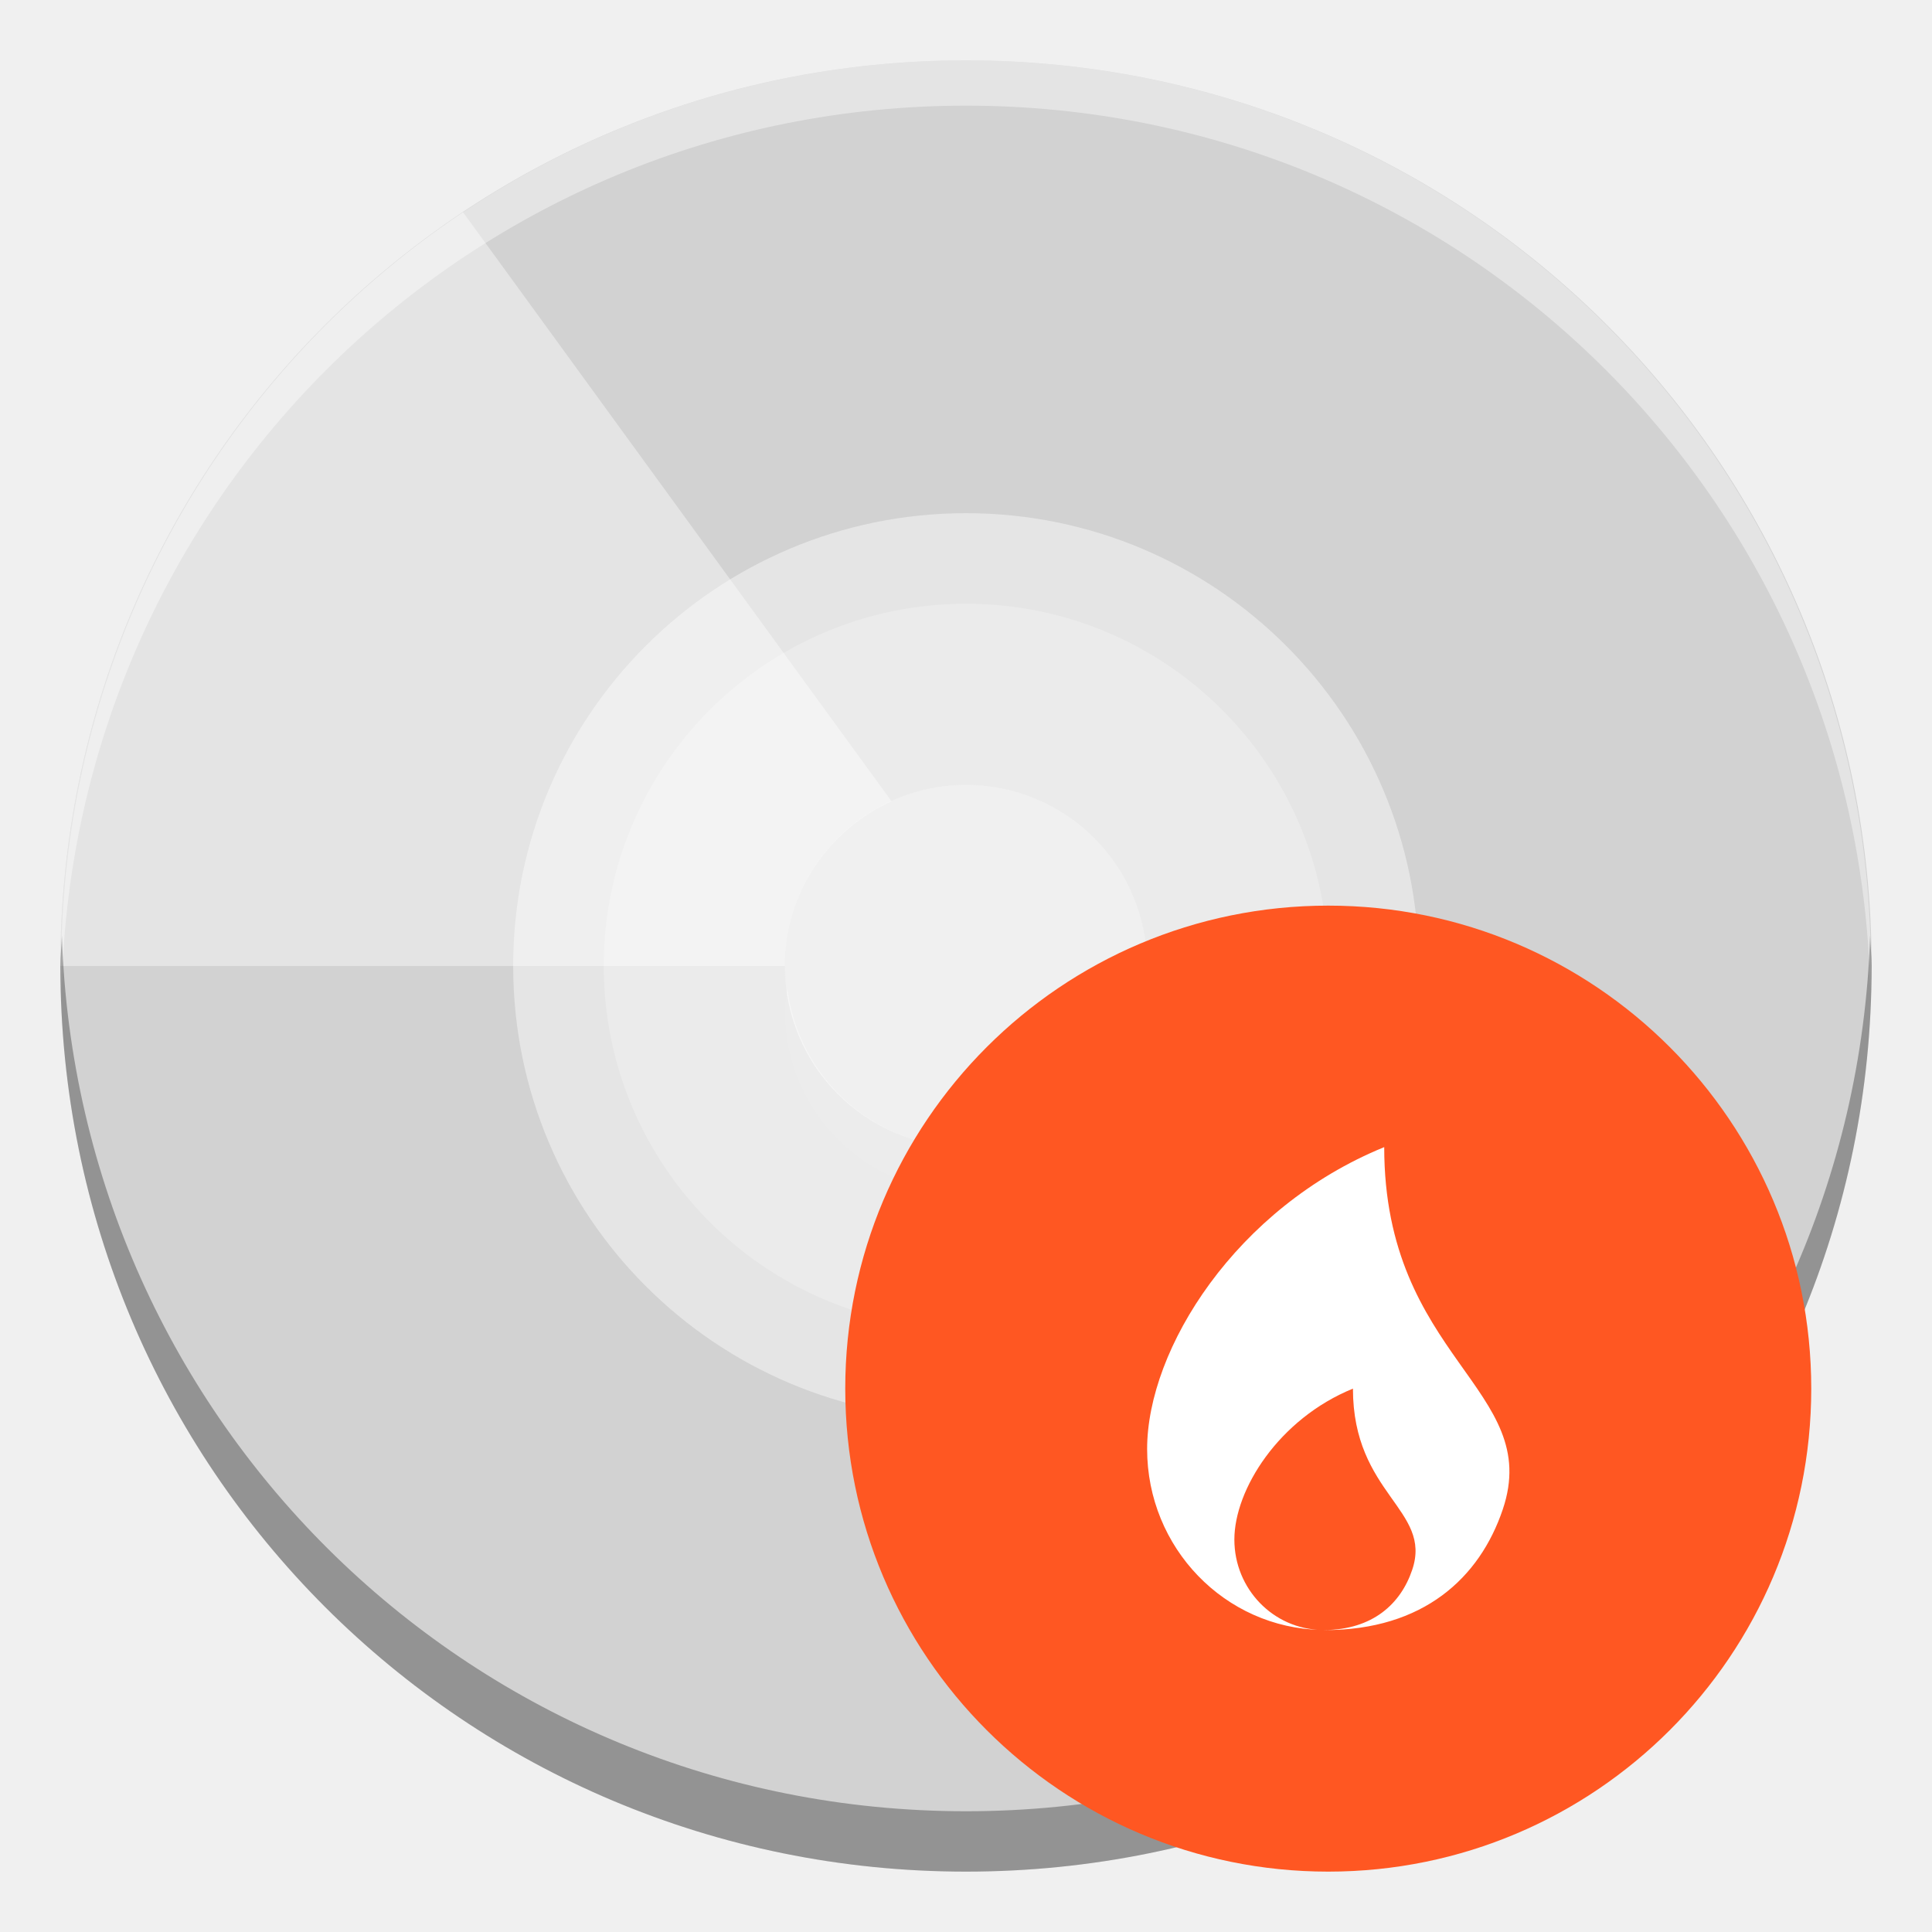
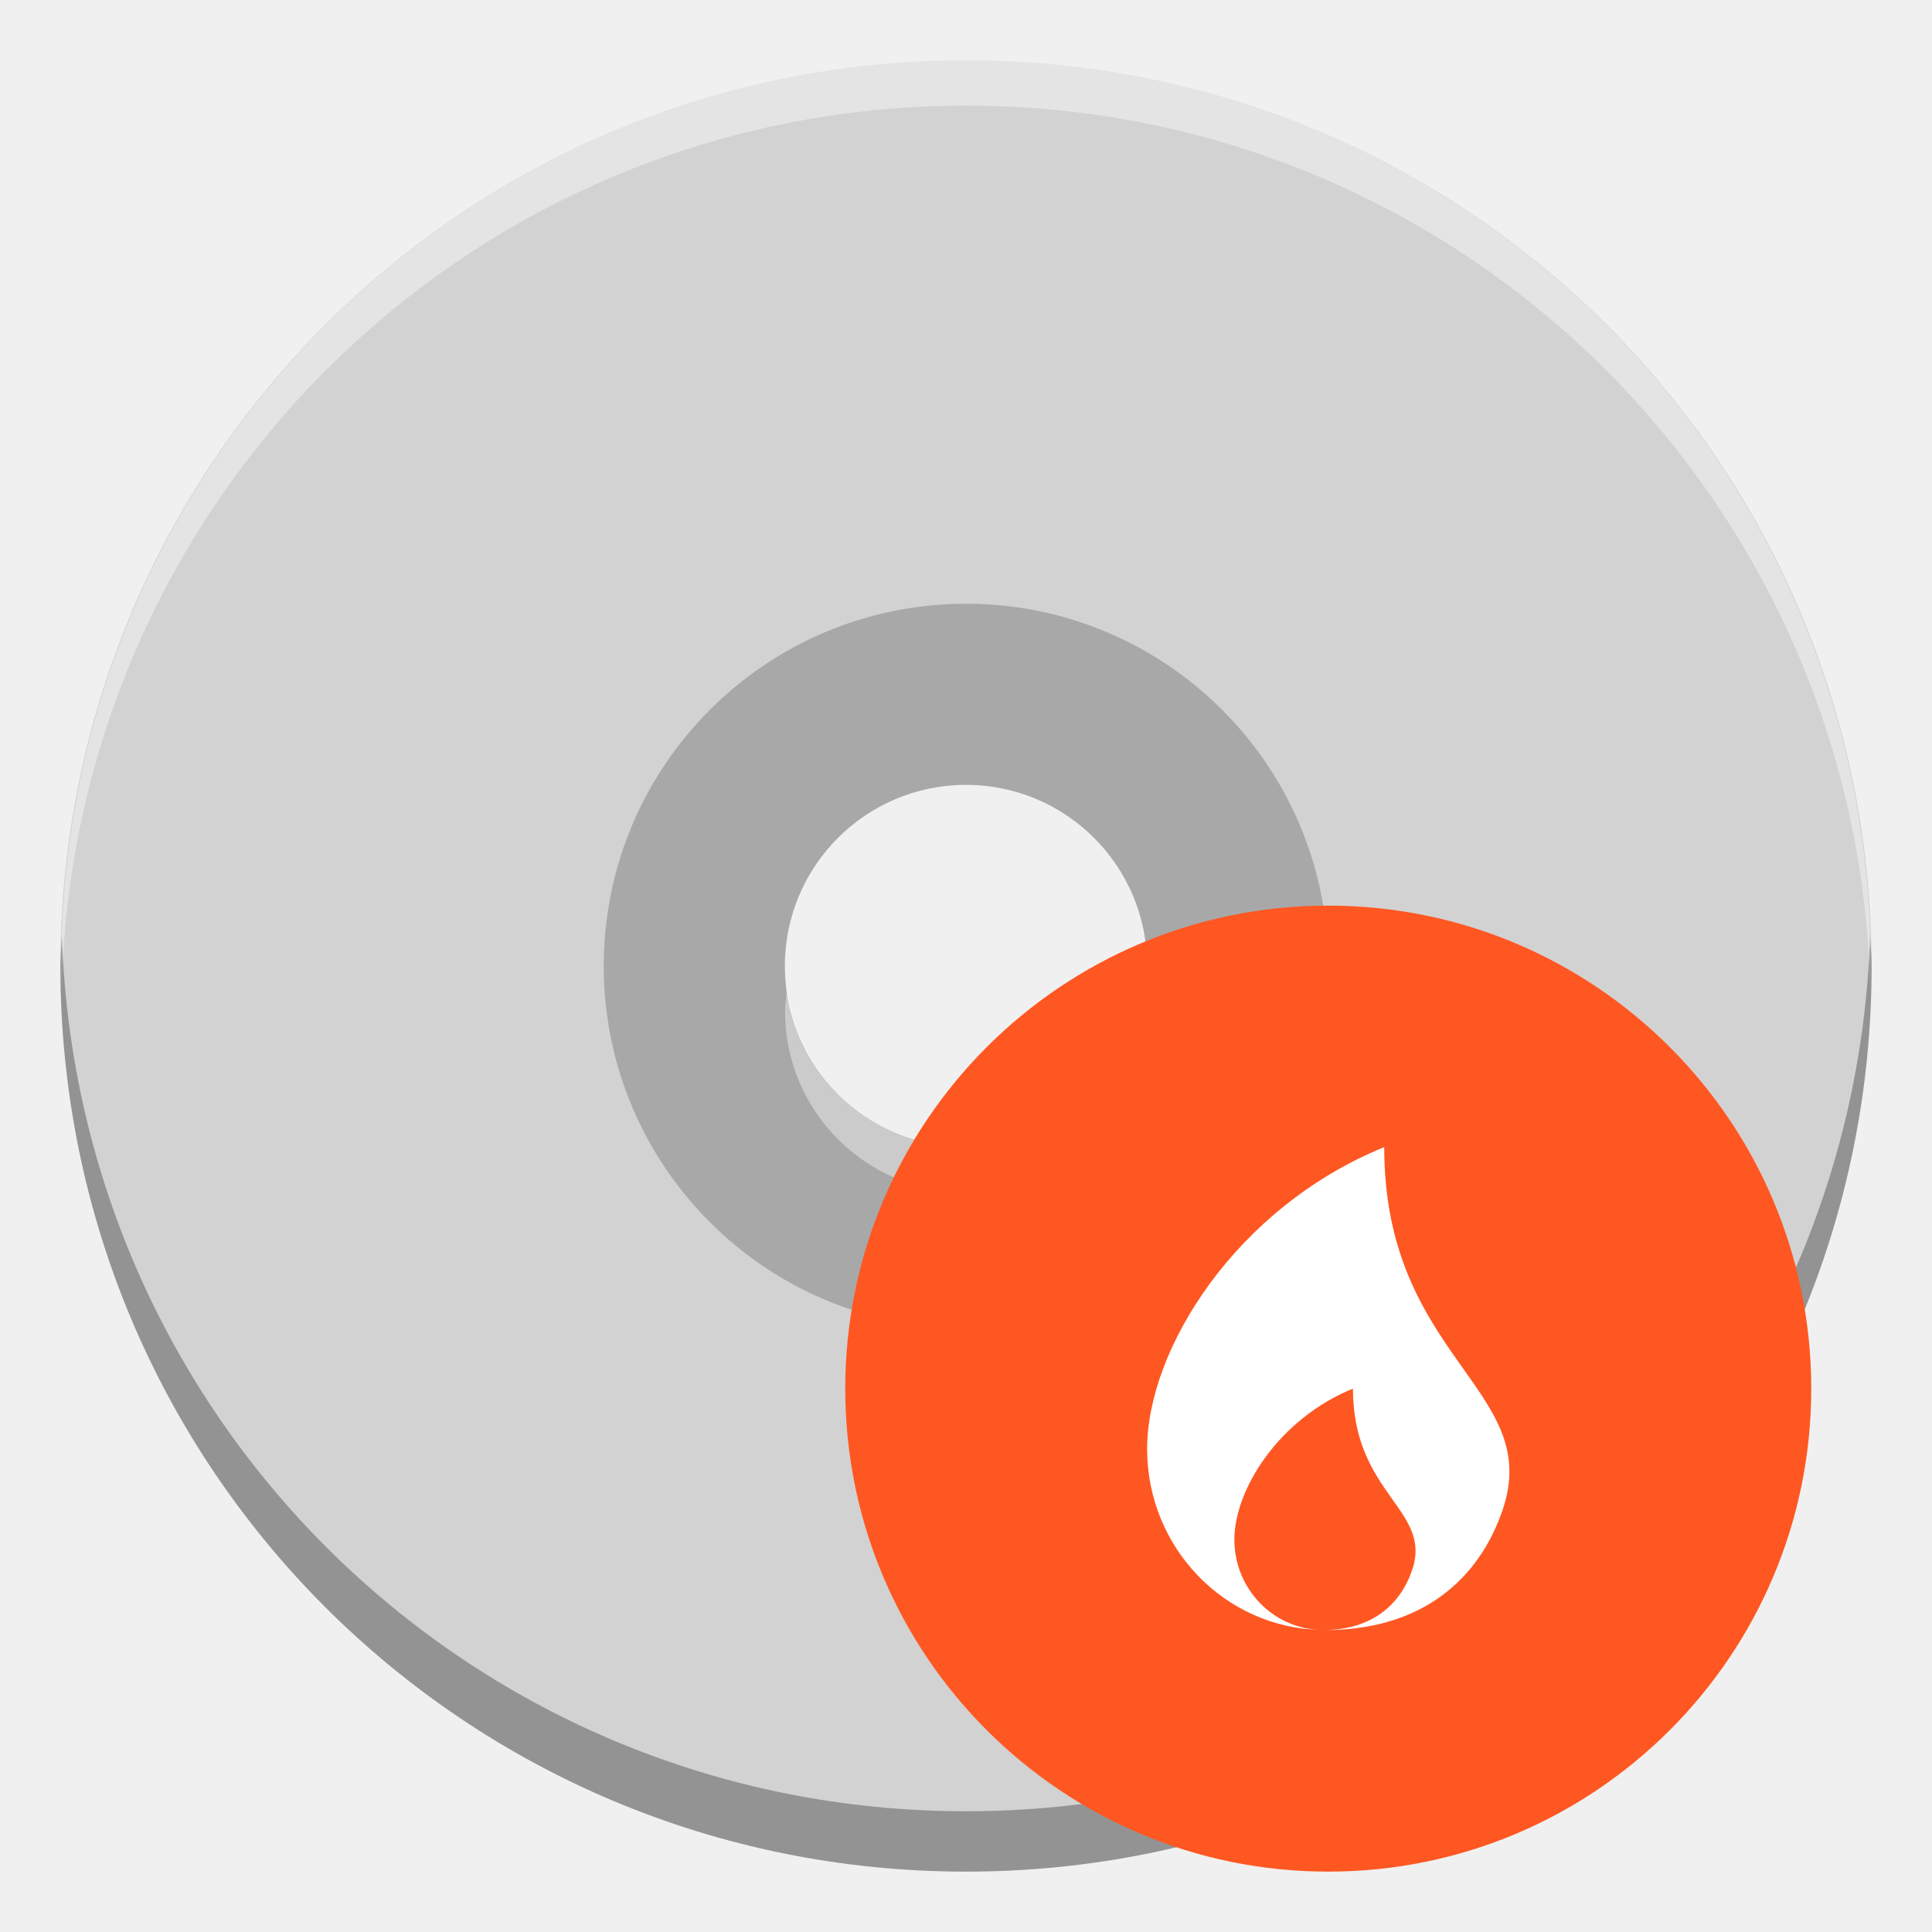
<svg xmlns="http://www.w3.org/2000/svg" id="svg2817" height="32" width="32" version="1.0">
  <defs id="defs222" />
  <text id="text4087-2-6-5" opacity=".8" xml:space="preserve" font-size="12.666px" y="-5.187" x="877.226" font-family="'Bitstream Vera Sans'" fill="#000000">
    <tspan id="tspan4089-7-2-9" y="-5.187" x="877.226" />
  </text>
  <text id="text4087-2-6-5-5" opacity=".8" xml:space="preserve" font-size="12.666px" y="-45.929" x="901.187" font-family="'Bitstream Vera Sans'" fill="#000000">
    <tspan id="tspan4089-7-2-9-6" y="-45.929" x="901.187" />
  </text>
  <text id="text4087-2-6-5-2" opacity=".8" xml:space="preserve" font-size="12.666px" y="-76.007" x="-569.371" font-family="'Bitstream Vera Sans'" fill="#000000">
    <tspan id="tspan4089-7-2-9-2" y="-76.007" x="-569.371" />
  </text>
  <text id="text4087-2-6-5-59" opacity=".8" xml:space="preserve" font-size="12.666px" y="669.546" x="-2393.057" font-family="'Bitstream Vera Sans'" fill="#000000">
    <tspan id="tspan4089-7-2-9-4" y="669.546" x="-2393.057" />
  </text>
  <text id="text4087-2-6-5-1" opacity=".8" xml:space="preserve" font-size="12.666px" y="-461.328" x="-454.88" font-family="'Bitstream Vera Sans'" fill="#000000">
    <tspan id="tspan4089-7-2-9-7" y="-461.328" x="-454.88" />
  </text>
  <text id="text4087-2-6-5-7" opacity=".8" xml:space="preserve" font-size="12.666px" y="-874.798" x="352.722" font-family="'Bitstream Vera Sans'" fill="#000000">
    <tspan id="tspan4089-7-2-9-1" y="-874.798" x="352.722" />
  </text>
  <text id="text4087-2-6-5-5-3" opacity=".8" xml:space="preserve" font-size="12.666px" y="-915.54" x="376.683" font-family="'Bitstream Vera Sans'" fill="#000000">
    <tspan id="tspan4089-7-2-9-6-5" y="-915.54" x="376.683" />
  </text>
  <text id="text4087-2-6-5-3" opacity=".8" xml:space="preserve" font-size="12.666px" y="-922.75" x="-1114.78" font-family="'Bitstream Vera Sans'" fill="#000000">
    <tspan id="tspan4089-7-2-9-18" y="-922.75" x="-1114.78" />
  </text>
  <text id="text4087-2-6-5-4" opacity=".8" xml:space="preserve" font-size="12.666px" y="-1195.984" x="345.763" font-family="'Bitstream Vera Sans'" fill="#000000">
    <tspan id="tspan4089-7-2-9-9" y="-1195.984" x="345.763" />
  </text>
  <text id="text4087-2-6-5-7-1" opacity=".8" xml:space="preserve" font-size="12.666px" y="-569.293" x="1831.886" font-family="'Bitstream Vera Sans'" fill="#000000">
    <tspan id="tspan4089-7-2-9-1-8" y="-569.293" x="1831.886" />
  </text>
  <text id="text4087-2-6-5-5-5" opacity=".8" xml:space="preserve" font-size="12.666px" y="-610.034" x="1855.847" font-family="'Bitstream Vera Sans'" fill="#000000">
    <tspan id="tspan4089-7-2-9-6-9" y="-610.034" x="1855.847" />
  </text>
  <text id="text4087-2-6-5-75" opacity=".8" xml:space="preserve" font-size="12.666px" y="-617.244" x="364.384" font-family="'Bitstream Vera Sans'" fill="#000000">
    <tspan id="tspan4089-7-2-9-3" y="-617.244" x="364.384" />
  </text>
  <text id="text4087-2-6-5-4-8" opacity=".8" xml:space="preserve" font-size="12.666px" y="-890.478" x="1824.927" font-family="'Bitstream Vera Sans'" fill="#000000">
    <tspan id="tspan4089-7-2-9-9-8" y="-890.478" x="1824.927" />
  </text>
  <text id="text4087-2-6-5-45" opacity=".8" xml:space="preserve" font-size="12.666px" y="-665.336" x="-573.433" font-family="'Bitstream Vera Sans'" fill="#000000">
    <tspan id="tspan4089-7-2-9-75" y="-665.336" x="-573.433" />
  </text>
  <text id="text4087-2-6-5-59-7" opacity=".8" xml:space="preserve" font-size="12.666px" y="80.218" x="-2397.118" font-family="'Bitstream Vera Sans'" fill="#000000">
    <tspan id="tspan4089-7-2-9-4-0" y="80.218" x="-2397.118" />
  </text>
  <text id="text4087-2-6-5-8" opacity=".8" xml:space="preserve" font-size="12.666px" y="173.09" x="-682.363" font-family="'Bitstream Vera Sans'" fill="#000000">
    <tspan id="tspan4089-7-2-9-19" y="173.09" x="-682.363" />
  </text>
  <text id="text4087-2-6-5-7-5" opacity=".8" xml:space="preserve" font-size="12.666px" y="-6.092" x="426.662" font-family="'Bitstream Vera Sans'" fill="#000000">
    <tspan id="tspan4089-7-2-9-1-2" y="-6.092" x="426.662" />
  </text>
  <text id="text4087-2-6-5-5-0" opacity=".8" xml:space="preserve" font-size="12.666px" y="-46.834" x="450.622" font-family="'Bitstream Vera Sans'" fill="#000000">
    <tspan id="tspan4089-7-2-9-6-2" y="-46.834" x="450.622" />
  </text>
  <text id="text4087-2-6-5-26" opacity=".8" xml:space="preserve" font-size="12.666px" y="-54.044" x="-1040.841" font-family="'Bitstream Vera Sans'" fill="#000000">
    <tspan id="tspan4089-7-2-9-90" y="-54.044" x="-1040.841" />
  </text>
  <text id="text4087-2-6-5-4-3" opacity=".8" xml:space="preserve" font-size="12.666px" y="-327.278" x="419.702" font-family="'Bitstream Vera Sans'" fill="#000000">
    <tspan id="tspan4089-7-2-9-9-5" y="-327.278" x="419.702" />
  </text>
  <text id="text4087-2-6-5-55" opacity=".8" xml:space="preserve" font-size="12.666px" y="-56.758" x="-608.033" font-family="'Bitstream Vera Sans'" fill="#000000">
    <tspan id="tspan4089-7-2-9-32" y="-56.758" x="-608.033" />
  </text>
  <text id="text4087-2-6-5-59-9" opacity=".8" xml:space="preserve" font-size="12.666px" y="688.795" x="-2431.718" font-family="'Bitstream Vera Sans'" fill="#000000">
    <tspan id="tspan4089-7-2-9-4-1" y="688.795" x="-2431.718" />
  </text>
  <text id="text4087-2-6-5-1-8" opacity=".8" xml:space="preserve" font-size="12.666px" y="-918.289" x="-456.939" font-family="'Bitstream Vera Sans'" fill="#000000">
    <tspan id="tspan4089-7-2-9-7-8" y="-918.289" x="-456.939" />
  </text>
  <text id="text4087-2-6-5-7-8" opacity=".8" xml:space="preserve" font-size="12.666px" y="-1331.759" x="350.663" font-family="'Bitstream Vera Sans'" fill="#000000">
    <tspan id="tspan4089-7-2-9-1-9" y="-1331.759" x="350.663" />
  </text>
  <text id="text4087-2-6-5-5-52" opacity=".8" xml:space="preserve" font-size="12.666px" y="-1372.501" x="374.624" font-family="'Bitstream Vera Sans'" fill="#000000">
    <tspan id="tspan4089-7-2-9-6-4" y="-1372.501" x="374.624" />
  </text>
  <text id="text4087-2-6-5-3-4" opacity=".8" xml:space="preserve" font-size="12.666px" y="-1379.71" x="-1116.84" font-family="'Bitstream Vera Sans'" fill="#000000">
    <tspan id="tspan4089-7-2-9-18-3" y="-1379.71" x="-1116.84" />
  </text>
  <text id="text4087-2-6-5-4-7" opacity=".8" xml:space="preserve" font-size="12.666px" y="-1652.945" x="343.703" font-family="'Bitstream Vera Sans'" fill="#000000">
    <tspan id="tspan4089-7-2-9-9-54" y="-1652.945" x="343.703" />
  </text>
  <text id="text4087-2-6-5-7-1-2" opacity=".8" xml:space="preserve" font-size="12.666px" y="-1026.253" x="1829.826" font-family="'Bitstream Vera Sans'" fill="#000000">
    <tspan id="tspan4089-7-2-9-1-8-0" y="-1026.253" x="1829.826" />
  </text>
  <text id="text4087-2-6-5-5-5-6" opacity=".8" xml:space="preserve" font-size="12.666px" y="-1066.995" x="1853.787" font-family="'Bitstream Vera Sans'" fill="#000000">
    <tspan id="tspan4089-7-2-9-6-9-8" y="-1066.995" x="1853.787" />
  </text>
  <text id="text4087-2-6-5-75-4" opacity=".8" xml:space="preserve" font-size="12.666px" y="-1074.205" x="362.324" font-family="'Bitstream Vera Sans'" fill="#000000">
    <tspan id="tspan4089-7-2-9-3-9" y="-1074.205" x="362.324" />
  </text>
  <text id="text4087-2-6-5-4-8-1" opacity=".8" xml:space="preserve" font-size="12.666px" y="-1347.439" x="1822.867" font-family="'Bitstream Vera Sans'" fill="#000000">
    <tspan id="tspan4089-7-2-9-9-8-8" y="-1347.439" x="1822.867" />
  </text>
  <text id="text4087-2-6-5-45-0" opacity=".8" xml:space="preserve" font-size="12.666px" y="-1122.296" x="-575.492" font-family="'Bitstream Vera Sans'" fill="#000000">
    <tspan id="tspan4089-7-2-9-75-2" y="-1122.296" x="-575.492" />
  </text>
  <text id="text4087-2-6-5-59-5" opacity=".8" xml:space="preserve" font-size="12.666px" y="-376.743" x="-2399.178" font-family="'Bitstream Vera Sans'" fill="#000000">
    <tspan id="tspan4089-7-2-9-4-00" y="-376.743" x="-2399.178" />
  </text>
  <text id="text4087-2-6-5-264" opacity=".8" xml:space="preserve" font-size="12.666px" y="-283.87" x="-684.422" font-family="'Bitstream Vera Sans'" fill="#000000">
    <tspan id="tspan4089-7-2-9-8" y="-283.87" x="-684.422" />
  </text>
  <text id="text4087-2-6-5-42" opacity=".8" xml:space="preserve" font-size="12.666px" y="-42.956" x="155.592" font-family="'Bitstream Vera Sans'" fill="#000000">
    <tspan id="tspan4089-7-2-9-93" y="-42.956" x="155.592" />
  </text>
  <text id="text4087-2-6-5-5-05" opacity=".8" xml:space="preserve" font-size="12.666px" y="-83.698" x="179.553" font-family="'Bitstream Vera Sans'" fill="#000000">
    <tspan id="tspan4089-7-2-9-6-49" y="-83.698" x="179.553" />
  </text>
  <text id="text4087-2-6-5-1-4" opacity=".8" xml:space="preserve" font-size="12.666px" y="-277.727" x="-1090.263" font-family="'Bitstream Vera Sans'" fill="#000000">
    <tspan id="tspan4089-7-2-9-7-7" y="-277.727" x="-1090.263" />
  </text>
  <text id="text4087-2-6-5-7-56" opacity=".8" xml:space="preserve" font-size="12.666px" y="-691.197" x="-282.661" font-family="'Bitstream Vera Sans'" fill="#000000">
    <tspan id="tspan4089-7-2-9-1-1" y="-691.197" x="-282.661" />
  </text>
  <text id="text4087-2-6-5-5-8" opacity=".8" xml:space="preserve" font-size="12.666px" y="-731.938" x="-258.7" font-family="'Bitstream Vera Sans'" fill="#000000">
    <tspan id="tspan4089-7-2-9-6-7" y="-731.938" x="-258.7" />
  </text>
  <text id="text4087-2-6-5-3-42" opacity=".8" xml:space="preserve" font-size="12.666px" y="-739.148" x="-1750.164" font-family="'Bitstream Vera Sans'" fill="#000000">
    <tspan id="tspan4089-7-2-9-18-39" y="-739.148" x="-1750.164" />
  </text>
  <text id="text4087-2-6-5-4-4" opacity=".8" xml:space="preserve" font-size="12.666px" y="-1012.383" x="-289.621" font-family="'Bitstream Vera Sans'" fill="#000000">
    <tspan id="tspan4089-7-2-9-9-3" y="-1012.383" x="-289.621" />
  </text>
  <text id="text4087-2-6-5-7-1-0" opacity=".8" xml:space="preserve" font-size="12.666px" y="-385.691" x="1196.503" font-family="'Bitstream Vera Sans'" fill="#000000">
    <tspan id="tspan4089-7-2-9-1-8-5" y="-385.691" x="1196.503" />
  </text>
  <text id="text4087-2-6-5-5-5-5" opacity=".8" xml:space="preserve" font-size="12.666px" y="-426.433" x="1220.463" font-family="'Bitstream Vera Sans'" fill="#000000">
    <tspan id="tspan4089-7-2-9-6-9-2" y="-426.433" x="1220.463" />
  </text>
  <text id="text4087-2-6-5-75-9" opacity=".8" xml:space="preserve" font-size="12.666px" y="-433.643" x="-271" font-family="'Bitstream Vera Sans'" fill="#000000">
    <tspan id="tspan4089-7-2-9-3-1" y="-433.643" x="-271" />
  </text>
  <text id="text4087-2-6-5-4-8-18" opacity=".8" xml:space="preserve" font-size="12.666px" y="-706.877" x="1189.543" font-family="'Bitstream Vera Sans'" fill="#000000">
    <tspan id="tspan4089-7-2-9-9-8-4" y="-706.877" x="1189.543" />
  </text>
  <text id="text4087-2-6-5-45-3" opacity=".8" xml:space="preserve" font-size="12.666px" y="-481.734" x="-1208.816" font-family="'Bitstream Vera Sans'" fill="#000000">
    <tspan id="tspan4089-7-2-9-75-7" y="-481.734" x="-1208.816" />
  </text>
  <text id="text4087-2-6-5-59-8" opacity=".8" xml:space="preserve" font-size="12.666px" y="263.819" x="-3032.502" font-family="'Bitstream Vera Sans'" fill="#000000">
    <tspan id="tspan4089-7-2-9-4-2" y="263.819" x="-3032.502" />
  </text>
  <g id="layer4-0" transform="matrix(.90475 0 0 .90475 -716.75 -692.29)">
    <text id="text4087-2-6-5-20" opacity=".8" xml:space="preserve" font-size="14px" y="1159.415" x="-664.274" font-family="'Bitstream Vera Sans'" fill="#000000">
      <tspan id="tspan4089-7-2-9-82" y="1159.415" x="-664.274" />
    </text>
  </g>
  <text id="text4087-2-6-5-9" opacity=".8" xml:space="preserve" font-size="12.666px" y="2.051" x="877.226" font-family="'Bitstream Vera Sans'" fill="#000000">
    <tspan id="tspan4089-7-2-9-43" y="2.051" x="877.226" />
  </text>
  <text id="text4087-2-6-5-5-51" opacity=".8" xml:space="preserve" font-size="12.666px" y="-38.691" x="901.187" font-family="'Bitstream Vera Sans'" fill="#000000">
    <tspan id="tspan4089-7-2-9-6-74" y="-38.691" x="901.187" />
  </text>
  <text id="text4087-2-6-5-2-3" opacity=".8" xml:space="preserve" font-size="12.666px" y="-68.769" x="-569.371" font-family="'Bitstream Vera Sans'" fill="#000000">
    <tspan id="tspan4089-7-2-9-2-1" y="-68.769" x="-569.371" />
  </text>
  <text id="text4087-2-6-5-59-4" opacity=".8" xml:space="preserve" font-size="12.666px" y="676.784" x="-2393.057" font-family="'Bitstream Vera Sans'" fill="#000000">
    <tspan id="tspan4089-7-2-9-4-6" y="676.784" x="-2393.057" />
  </text>
  <text id="text4087-2-6-5-1-9" opacity=".8" xml:space="preserve" font-size="12.666px" y="-454.09" x="-454.88" font-family="'Bitstream Vera Sans'" fill="#000000">
    <tspan id="tspan4089-7-2-9-7-4" y="-454.09" x="-454.88" />
  </text>
  <text id="text4087-2-6-5-7-2" opacity=".8" xml:space="preserve" font-size="12.666px" y="-867.56" x="352.722" font-family="'Bitstream Vera Sans'" fill="#000000">
    <tspan id="tspan4089-7-2-9-1-26" y="-867.56" x="352.722" />
  </text>
  <text id="text4087-2-6-5-5-3-4" opacity=".8" xml:space="preserve" font-size="12.666px" y="-908.302" x="376.683" font-family="'Bitstream Vera Sans'" fill="#000000">
    <tspan id="tspan4089-7-2-9-6-5-1" y="-908.302" x="376.683" />
  </text>
  <text id="text4087-2-6-5-3-2" opacity=".8" xml:space="preserve" font-size="12.666px" y="-915.512" x="-1114.78" font-family="'Bitstream Vera Sans'" fill="#000000">
    <tspan id="tspan4089-7-2-9-18-8" y="-915.512" x="-1114.78" />
  </text>
  <text id="text4087-2-6-5-4-89" opacity=".8" xml:space="preserve" font-size="12.666px" y="-1188.746" x="345.763" font-family="'Bitstream Vera Sans'" fill="#000000">
    <tspan id="tspan4089-7-2-9-9-2" y="-1188.746" x="345.763" />
  </text>
  <text id="text4087-2-6-5-7-1-8" opacity=".8" xml:space="preserve" font-size="12.666px" y="-562.055" x="1831.886" font-family="'Bitstream Vera Sans'" fill="#000000">
    <tspan id="tspan4089-7-2-9-1-8-8" y="-562.055" x="1831.886" />
  </text>
  <text id="text4087-2-6-5-5-5-8" opacity=".8" xml:space="preserve" font-size="12.666px" y="-602.797" x="1855.847" font-family="'Bitstream Vera Sans'" fill="#000000">
    <tspan id="tspan4089-7-2-9-6-9-6" y="-602.797" x="1855.847" />
  </text>
  <text id="text4087-2-6-5-75-8" opacity=".8" xml:space="preserve" font-size="12.666px" y="-610.006" x="364.384" font-family="'Bitstream Vera Sans'" fill="#000000">
    <tspan id="tspan4089-7-2-9-3-3" y="-610.006" x="364.384" />
  </text>
  <text id="text4087-2-6-5-4-8-8" opacity=".8" xml:space="preserve" font-size="12.666px" y="-883.24" x="1824.927" font-family="'Bitstream Vera Sans'" fill="#000000">
    <tspan id="tspan4089-7-2-9-9-8-3" y="-883.24" x="1824.927" />
  </text>
  <text id="text4087-2-6-5-45-33" opacity=".8" xml:space="preserve" font-size="12.666px" y="-658.098" x="-573.433" font-family="'Bitstream Vera Sans'" fill="#000000">
    <tspan id="tspan4089-7-2-9-75-8" y="-658.098" x="-573.433" />
  </text>
  <text id="text4087-2-6-5-59-7-0" opacity=".8" xml:space="preserve" font-size="12.666px" y="87.456" x="-2397.118" font-family="'Bitstream Vera Sans'" fill="#000000">
    <tspan id="tspan4089-7-2-9-4-0-4" y="87.456" x="-2397.118" />
  </text>
  <text id="text4087-2-6-5-8-7" opacity=".8" xml:space="preserve" font-size="12.666px" y="180.328" x="-682.363" font-family="'Bitstream Vera Sans'" fill="#000000">
    <tspan id="tspan4089-7-2-9-19-6" y="180.328" x="-682.363" />
  </text>
  <text id="text4087-2-6-5-7-5-8" opacity=".8" xml:space="preserve" font-size="12.666px" y="1.146" x="426.662" font-family="'Bitstream Vera Sans'" fill="#000000">
    <tspan id="tspan4089-7-2-9-1-2-9" y="1.146" x="426.662" />
  </text>
  <text id="text4087-2-6-5-5-0-0" opacity=".8" xml:space="preserve" font-size="12.666px" y="-39.596" x="450.622" font-family="'Bitstream Vera Sans'" fill="#000000">
    <tspan id="tspan4089-7-2-9-6-2-6" y="-39.596" x="450.622" />
  </text>
  <text id="text4087-2-6-5-26-8" opacity=".8" xml:space="preserve" font-size="12.666px" y="-46.806" x="-1040.841" font-family="'Bitstream Vera Sans'" fill="#000000">
    <tspan id="tspan4089-7-2-9-90-7" y="-46.806" x="-1040.841" />
  </text>
  <text id="text4087-2-6-5-4-3-9" opacity=".8" xml:space="preserve" font-size="12.666px" y="-320.04" x="419.702" font-family="'Bitstream Vera Sans'" fill="#000000">
    <tspan id="tspan4089-7-2-9-9-5-0" y="-320.04" x="419.702" />
  </text>
  <text id="text4087-2-6-5-55-3" opacity=".8" xml:space="preserve" font-size="12.666px" y="-49.52" x="-608.033" font-family="'Bitstream Vera Sans'" fill="#000000">
    <tspan id="tspan4089-7-2-9-32-3" y="-49.52" x="-608.033" />
  </text>
  <text id="text4087-2-6-5-59-9-3" opacity=".8" xml:space="preserve" font-size="12.666px" y="696.033" x="-2431.718" font-family="'Bitstream Vera Sans'" fill="#000000">
    <tspan id="tspan4089-7-2-9-4-1-7" y="696.033" x="-2431.718" />
  </text>
  <text id="text4087-2-6-5-1-8-3" opacity=".8" xml:space="preserve" font-size="12.666px" y="-911.051" x="-456.939" font-family="'Bitstream Vera Sans'" fill="#000000">
    <tspan id="tspan4089-7-2-9-7-8-2" y="-911.051" x="-456.939" />
  </text>
  <text id="text4087-2-6-5-7-8-6" opacity=".8" xml:space="preserve" font-size="12.666px" y="-1324.521" x="350.663" font-family="'Bitstream Vera Sans'" fill="#000000">
    <tspan id="tspan4089-7-2-9-1-9-5" y="-1324.521" x="350.663" />
  </text>
  <text id="text4087-2-6-5-5-52-2" opacity=".8" xml:space="preserve" font-size="12.666px" y="-1365.263" x="374.624" font-family="'Bitstream Vera Sans'" fill="#000000">
    <tspan id="tspan4089-7-2-9-6-4-6" y="-1365.263" x="374.624" />
  </text>
  <text id="text4087-2-6-5-3-4-5" opacity=".8" xml:space="preserve" font-size="12.666px" y="-1372.472" x="-1116.84" font-family="'Bitstream Vera Sans'" fill="#000000">
    <tspan id="tspan4089-7-2-9-18-3-8" y="-1372.472" x="-1116.84" />
  </text>
  <text id="text4087-2-6-5-4-7-7" opacity=".8" xml:space="preserve" font-size="12.666px" y="-1645.707" x="343.703" font-family="'Bitstream Vera Sans'" fill="#000000">
    <tspan id="tspan4089-7-2-9-9-54-9" y="-1645.707" x="343.703" />
  </text>
  <text id="text4087-2-6-5-7-1-2-6" opacity=".8" xml:space="preserve" font-size="12.666px" y="-1019.015" x="1829.826" font-family="'Bitstream Vera Sans'" fill="#000000">
    <tspan id="tspan4089-7-2-9-1-8-0-0" y="-1019.015" x="1829.826" />
  </text>
  <text id="text4087-2-6-5-5-5-6-4" opacity=".8" xml:space="preserve" font-size="12.666px" y="-1059.757" x="1853.787" font-family="'Bitstream Vera Sans'" fill="#000000">
    <tspan id="tspan4089-7-2-9-6-9-8-1" y="-1059.757" x="1853.787" />
  </text>
  <text id="text4087-2-6-5-75-4-0" opacity=".8" xml:space="preserve" font-size="12.666px" y="-1066.967" x="362.324" font-family="'Bitstream Vera Sans'" fill="#000000">
    <tspan id="tspan4089-7-2-9-3-9-4" y="-1066.967" x="362.324" />
  </text>
  <text id="text4087-2-6-5-4-8-1-8" opacity=".8" xml:space="preserve" font-size="12.666px" y="-1340.201" x="1822.867" font-family="'Bitstream Vera Sans'" fill="#000000">
    <tspan id="tspan4089-7-2-9-9-8-8-7" y="-1340.201" x="1822.867" />
  </text>
  <text id="text4087-2-6-5-45-0-0" opacity=".8" xml:space="preserve" font-size="12.666px" y="-1115.058" x="-575.492" font-family="'Bitstream Vera Sans'" fill="#000000">
    <tspan id="tspan4089-7-2-9-75-2-8" y="-1115.058" x="-575.492" />
  </text>
  <text id="text4087-2-6-5-59-5-6" opacity=".8" xml:space="preserve" font-size="12.666px" y="-369.505" x="-2399.178" font-family="'Bitstream Vera Sans'" fill="#000000">
    <tspan id="tspan4089-7-2-9-4-00-2" y="-369.505" x="-2399.178" />
  </text>
  <text id="text4087-2-6-5-264-4" opacity=".8" xml:space="preserve" font-size="12.666px" y="-276.632" x="-684.422" font-family="'Bitstream Vera Sans'" fill="#000000">
    <tspan id="tspan4089-7-2-9-8-7" y="-276.632" x="-684.422" />
  </text>
  <text id="text4087-2-6-5-42-9" opacity=".8" xml:space="preserve" font-size="12.666px" y="-35.718" x="155.592" font-family="'Bitstream Vera Sans'" fill="#000000">
    <tspan id="tspan4089-7-2-9-93-3" y="-35.718" x="155.592" />
  </text>
  <text id="text4087-2-6-5-5-05-9" opacity=".8" xml:space="preserve" font-size="12.666px" y="-76.46" x="179.553" font-family="'Bitstream Vera Sans'" fill="#000000">
    <tspan id="tspan4089-7-2-9-6-49-2" y="-76.46" x="179.553" />
  </text>
  <text id="text4087-2-6-5-1-4-8" opacity=".8" xml:space="preserve" font-size="12.666px" y="-270.489" x="-1090.263" font-family="'Bitstream Vera Sans'" fill="#000000">
    <tspan id="tspan4089-7-2-9-7-7-3" y="-270.489" x="-1090.263" />
  </text>
  <text id="text4087-2-6-5-7-56-0" opacity=".8" xml:space="preserve" font-size="12.666px" y="-683.959" x="-282.661" font-family="'Bitstream Vera Sans'" fill="#000000">
    <tspan id="tspan4089-7-2-9-1-1-1" y="-683.959" x="-282.661" />
  </text>
  <text id="text4087-2-6-5-5-8-7" opacity=".8" xml:space="preserve" font-size="12.666px" y="-724.701" x="-258.7" font-family="'Bitstream Vera Sans'" fill="#000000">
    <tspan id="tspan4089-7-2-9-6-7-8" y="-724.701" x="-258.7" />
  </text>
  <text id="text4087-2-6-5-3-42-9" opacity=".8" xml:space="preserve" font-size="12.666px" y="-731.91" x="-1750.164" font-family="'Bitstream Vera Sans'" fill="#000000">
    <tspan id="tspan4089-7-2-9-18-39-1" y="-731.91" x="-1750.164" />
  </text>
  <text id="text4087-2-6-5-4-4-5" opacity=".8" xml:space="preserve" font-size="12.666px" y="-1005.144" x="-289.621" font-family="'Bitstream Vera Sans'" fill="#000000">
    <tspan id="tspan4089-7-2-9-9-3-4" y="-1005.144" x="-289.621" />
  </text>
  <text id="text4087-2-6-5-7-1-0-9" opacity=".8" xml:space="preserve" font-size="12.666px" y="-378.453" x="1196.503" font-family="'Bitstream Vera Sans'" fill="#000000">
    <tspan id="tspan4089-7-2-9-1-8-5-2" y="-378.453" x="1196.503" />
  </text>
  <text id="text4087-2-6-5-5-5-5-5" opacity=".8" xml:space="preserve" font-size="12.666px" y="-419.195" x="1220.463" font-family="'Bitstream Vera Sans'" fill="#000000">
    <tspan id="tspan4089-7-2-9-6-9-2-7" y="-419.195" x="1220.463" />
  </text>
  <text id="text4087-2-6-5-75-9-4" opacity=".8" xml:space="preserve" font-size="12.666px" y="-426.405" x="-271" font-family="'Bitstream Vera Sans'" fill="#000000">
    <tspan id="tspan4089-7-2-9-3-1-9" y="-426.405" x="-271" />
  </text>
  <text id="text4087-2-6-5-4-8-18-9" opacity=".8" xml:space="preserve" font-size="12.666px" y="-699.639" x="1189.543" font-family="'Bitstream Vera Sans'" fill="#000000">
    <tspan id="tspan4089-7-2-9-9-8-4-4" y="-699.639" x="1189.543" />
  </text>
  <text id="text4087-2-6-5-45-3-5" opacity=".8" xml:space="preserve" font-size="12.666px" y="-474.496" x="-1208.816" font-family="'Bitstream Vera Sans'" fill="#000000">
    <tspan id="tspan4089-7-2-9-75-7-9" y="-474.496" x="-1208.816" />
  </text>
  <text id="text4087-2-6-5-59-8-3" opacity=".8" xml:space="preserve" font-size="12.666px" y="271.057" x="-3032.502" font-family="'Bitstream Vera Sans'" fill="#000000">
    <tspan id="tspan4089-7-2-9-4-2-5" y="271.057" x="-3032.502" />
  </text>
  <g id="layer4-0-7" transform="matrix(.90475 0 0 .90475 -716.75 -685.05)">
    <text id="text4087-2-6-5-20-0" opacity=".8" xml:space="preserve" font-size="14px" y="1159.415" x="-664.274" font-family="'Bitstream Vera Sans'" fill="#000000">
      <tspan id="tspan4089-7-2-9-82-8" y="1159.415" x="-664.274" />
    </text>
  </g>
  <text id="text7276" xml:space="preserve" font-size="12.666px" y="-377.225" x="435.904" font-family="'Droid Sans'" fill="#000000">
    <tspan id="tspan7278" y="-377.225" x="435.904" />
    <tspan id="tspan7280" y="-361.392" x="435.904" />
  </text>
  <text id="text4087-2-6-5-51" opacity=".8" xml:space="preserve" font-size="12.666px" y="-859.27" x="901.088" font-family="'Bitstream Vera Sans'" fill="#000000">
    <tspan id="tspan4089-7-2-9-97" y="-859.27" x="901.088" />
  </text>
  <text id="text4087-2-6-5-59-2" opacity=".8" xml:space="preserve" font-size="12.666px" y="-113.717" x="-922.598" font-family="'Bitstream Vera Sans'" fill="#000000">
    <tspan id="tspan4089-7-2-9-4-4" y="-113.717" x="-922.598" />
  </text>
  <text id="text4087-2-6-5-7-7" opacity=".8" xml:space="preserve" font-size="12.666px" y="-1144.266" x="1628.168" font-family="'Bitstream Vera Sans'" fill="#000000">
    <tspan id="tspan4089-7-2-9-1-6" y="-1144.266" x="1628.168" />
  </text>
  <text id="text4087-2-6-5-5-6" opacity=".8" xml:space="preserve" font-size="12.666px" y="-1185.008" x="1652.129" font-family="'Bitstream Vera Sans'" fill="#000000">
    <tspan id="tspan4089-7-2-9-6-53" y="-1185.008" x="1652.129" />
  </text>
  <text id="text4087-2-6-5-54" opacity=".8" xml:space="preserve" font-size="12.666px" y="-1192.217" x="160.665" font-family="'Bitstream Vera Sans'" fill="#000000">
    <tspan id="tspan4089-7-2-9-0" y="-1192.217" x="160.665" />
  </text>
  <text id="text4087-2-6-5-4-1" opacity=".8" xml:space="preserve" font-size="12.666px" y="-1465.452" x="1621.208" font-family="'Bitstream Vera Sans'" fill="#000000">
    <tspan id="tspan4089-7-2-9-9-28" y="-1465.452" x="1621.208" />
  </text>
+   <path style="opacity:0.3;fill:#000000;fill-opacity:1" id="path4416-2" d="M 16,8.5 A 7.5,7.5 0 0 0 8.5,16 7.5,7.5 0 0 0 16,23.5 7.5,7.5 0 0 0 23.5,16 7.5,7.5 0 0 0 16,8.5 Z m 0,4.5 c 1.657,0 3,1.343 3,3 0,1.657 -1.343,3 -3,3 -1.657,0 -3,-1.343 -3,-3 0,-1.657 1.343,-3 3,-3 z" />
  <path id="rect4203-6-2" d="M 16,1 C 7.69,1 1,7.69 1,16 1,24.31 7.69,31 16,31 24.31,31 31,24.31 31,16 31,7.69 24.31,1 16,1 Z m 0,9 a 6,6 0 0 1 6,6 6,6 0 0 1 -6,6 6,6 0 0 1 -6,-6 6,6 0 0 1 6,-6 z" style="fill:#d2d2d2;fill-opacity:1" />
  <path style="opacity:0.4;fill:#ffffff" id="path4432" d="m 16,1 c 8.302,0 14.986,6.69 14.986,15 0,0.126 -0.006,0.25 -0.009,0.375 C 30.779,8.24 24.177,1.75 16,1.75 7.824,1.75 1.221,8.24 1.022,16.375 1.02,16.25 1.014,16.126 1.014,16 1.014,7.69 7.698,1 16,1 Z m 2.959,15.375 c 0.016,0.124 0.038,0.247 0.038,0.375 0,1.657 -1.342,3 -2.997,3 -1.655,0 -2.997,-1.343 -2.997,-3 0,-0.128 0.022,-0.251 0.038,-0.375 0.186,1.478 1.432,2.625 2.959,2.625 1.527,0 2.773,-1.147 2.959,-2.625 z" />
-   <path style="opacity:0.8;fill:#eaeaea" id="path4416-2" d="M 16,8.5 A 7.5,7.5 0 0 0 8.5,16 7.5,7.5 0 0 0 16,23.5 7.5,7.5 0 0 0 23.5,16 7.5,7.5 0 0 0 16,8.5 Z m 0,4.5 c 1.657,0 3,1.343 3,3 0,1.657 -1.343,3 -3,3 -1.657,0 -3,-1.343 -3,-3 0,-1.657 1.343,-3 3,-3 z" />
-   <path style="opacity:0.4;fill:#ffffff" id="rect4203-6" d="M 7.669,3.514 C 3.644,6.198 1,10.778 1,16 l 12,0 c 0,-1.216 0.727,-2.256 1.767,-2.728 L 7.669,3.514 Z" />
  <path style="opacity:0.3" id="path4504" d="M 1.025,15.5 C 1.02,15.668 1,15.831 1,16 1,24.31 7.69,31 16,31 24.31,31 31,24.31 31,16 31,15.831 30.98,15.668 30.975,15.5 30.71,23.574 24.141,30 16,30 7.859,30 1.29,23.574 1.025,15.5 Z" />
  <circle id="path4058-2" style="fill:#ff5722;enable-background:new" cy="23" cx="22" r="8" />
  <path style="fill:#ffffff" id="path4629" d="M 22.927,19 C 20.473,20 19,22.344 19,24 c 0,1.637 1.288,2.966 2.889,2.997 -0.8,-0.016 -1.444,-0.679 -1.444,-1.497 0,-0.828 0.736,-2 1.964,-2.5 0,1.75 1.318,2.003 0.982,3 -0.19,0.565 -0.655,0.994 -1.46,0.999 0.005,2.5e-5 0.01,5.72e-4 0.015,5.72e-4 1.627,0 2.562,-0.863 2.945,-2 0.672,-1.994 -1.964,-2.5 -1.964,-6 z" />
</svg>
